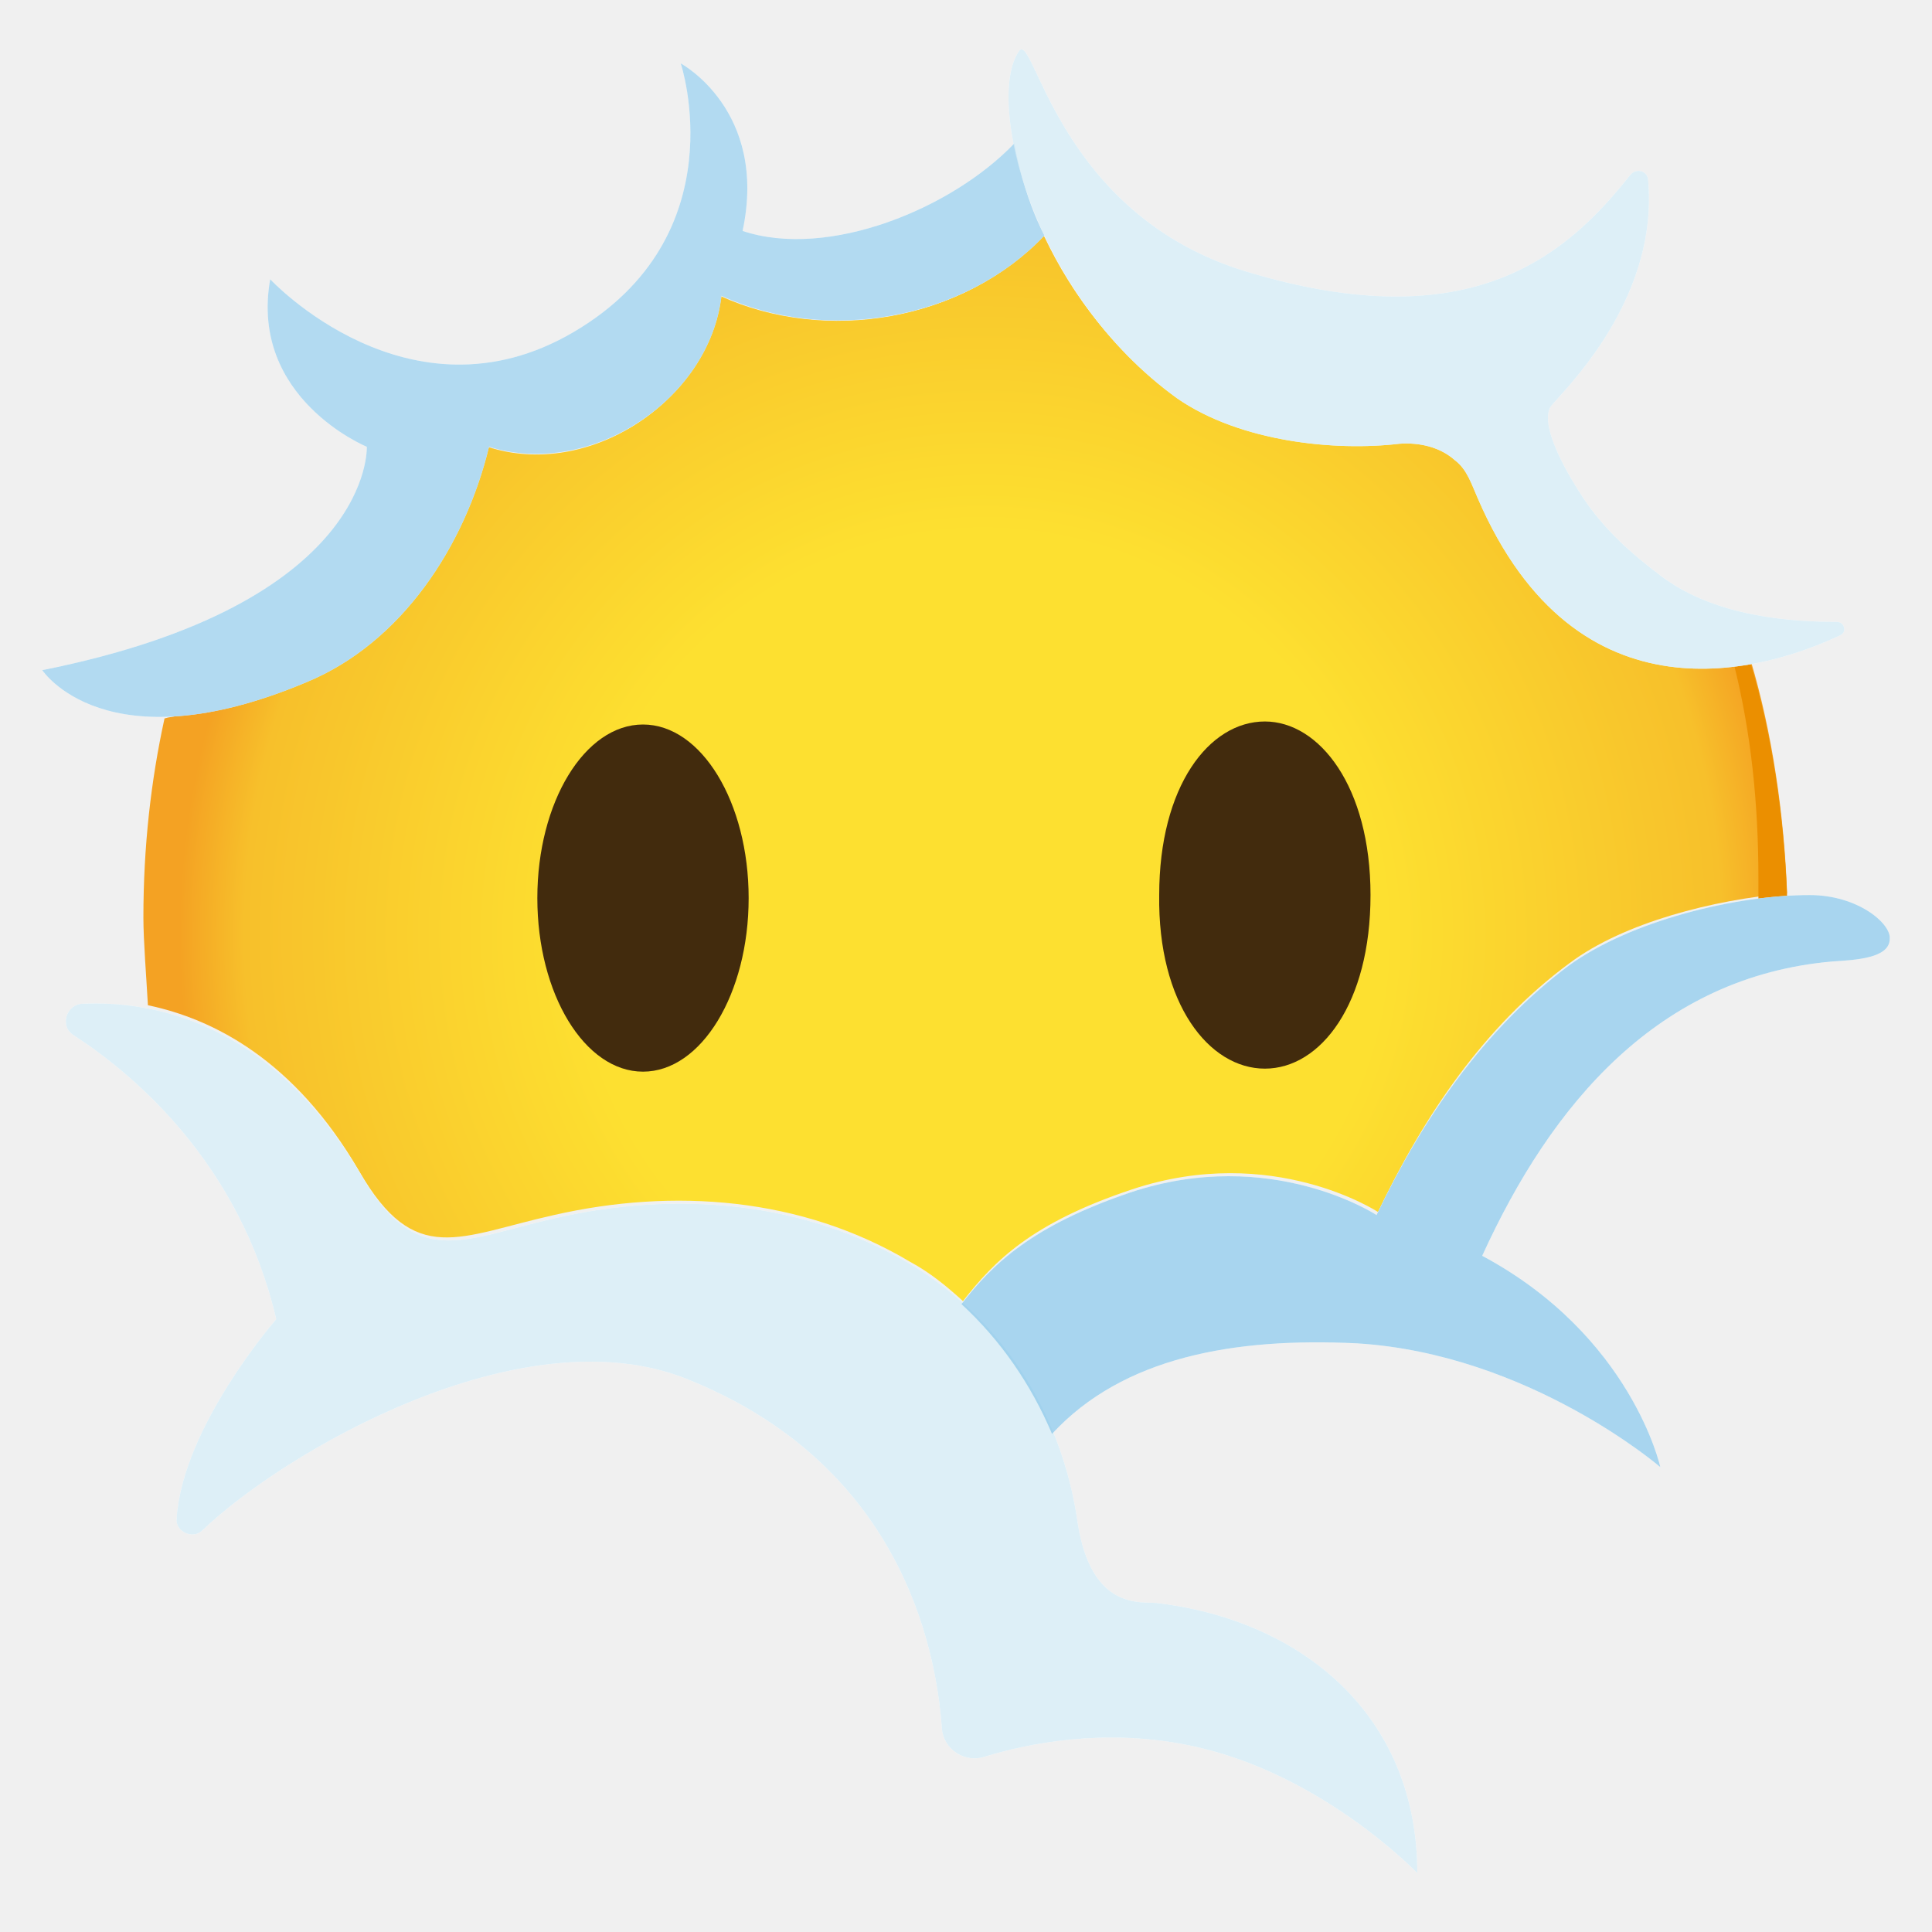
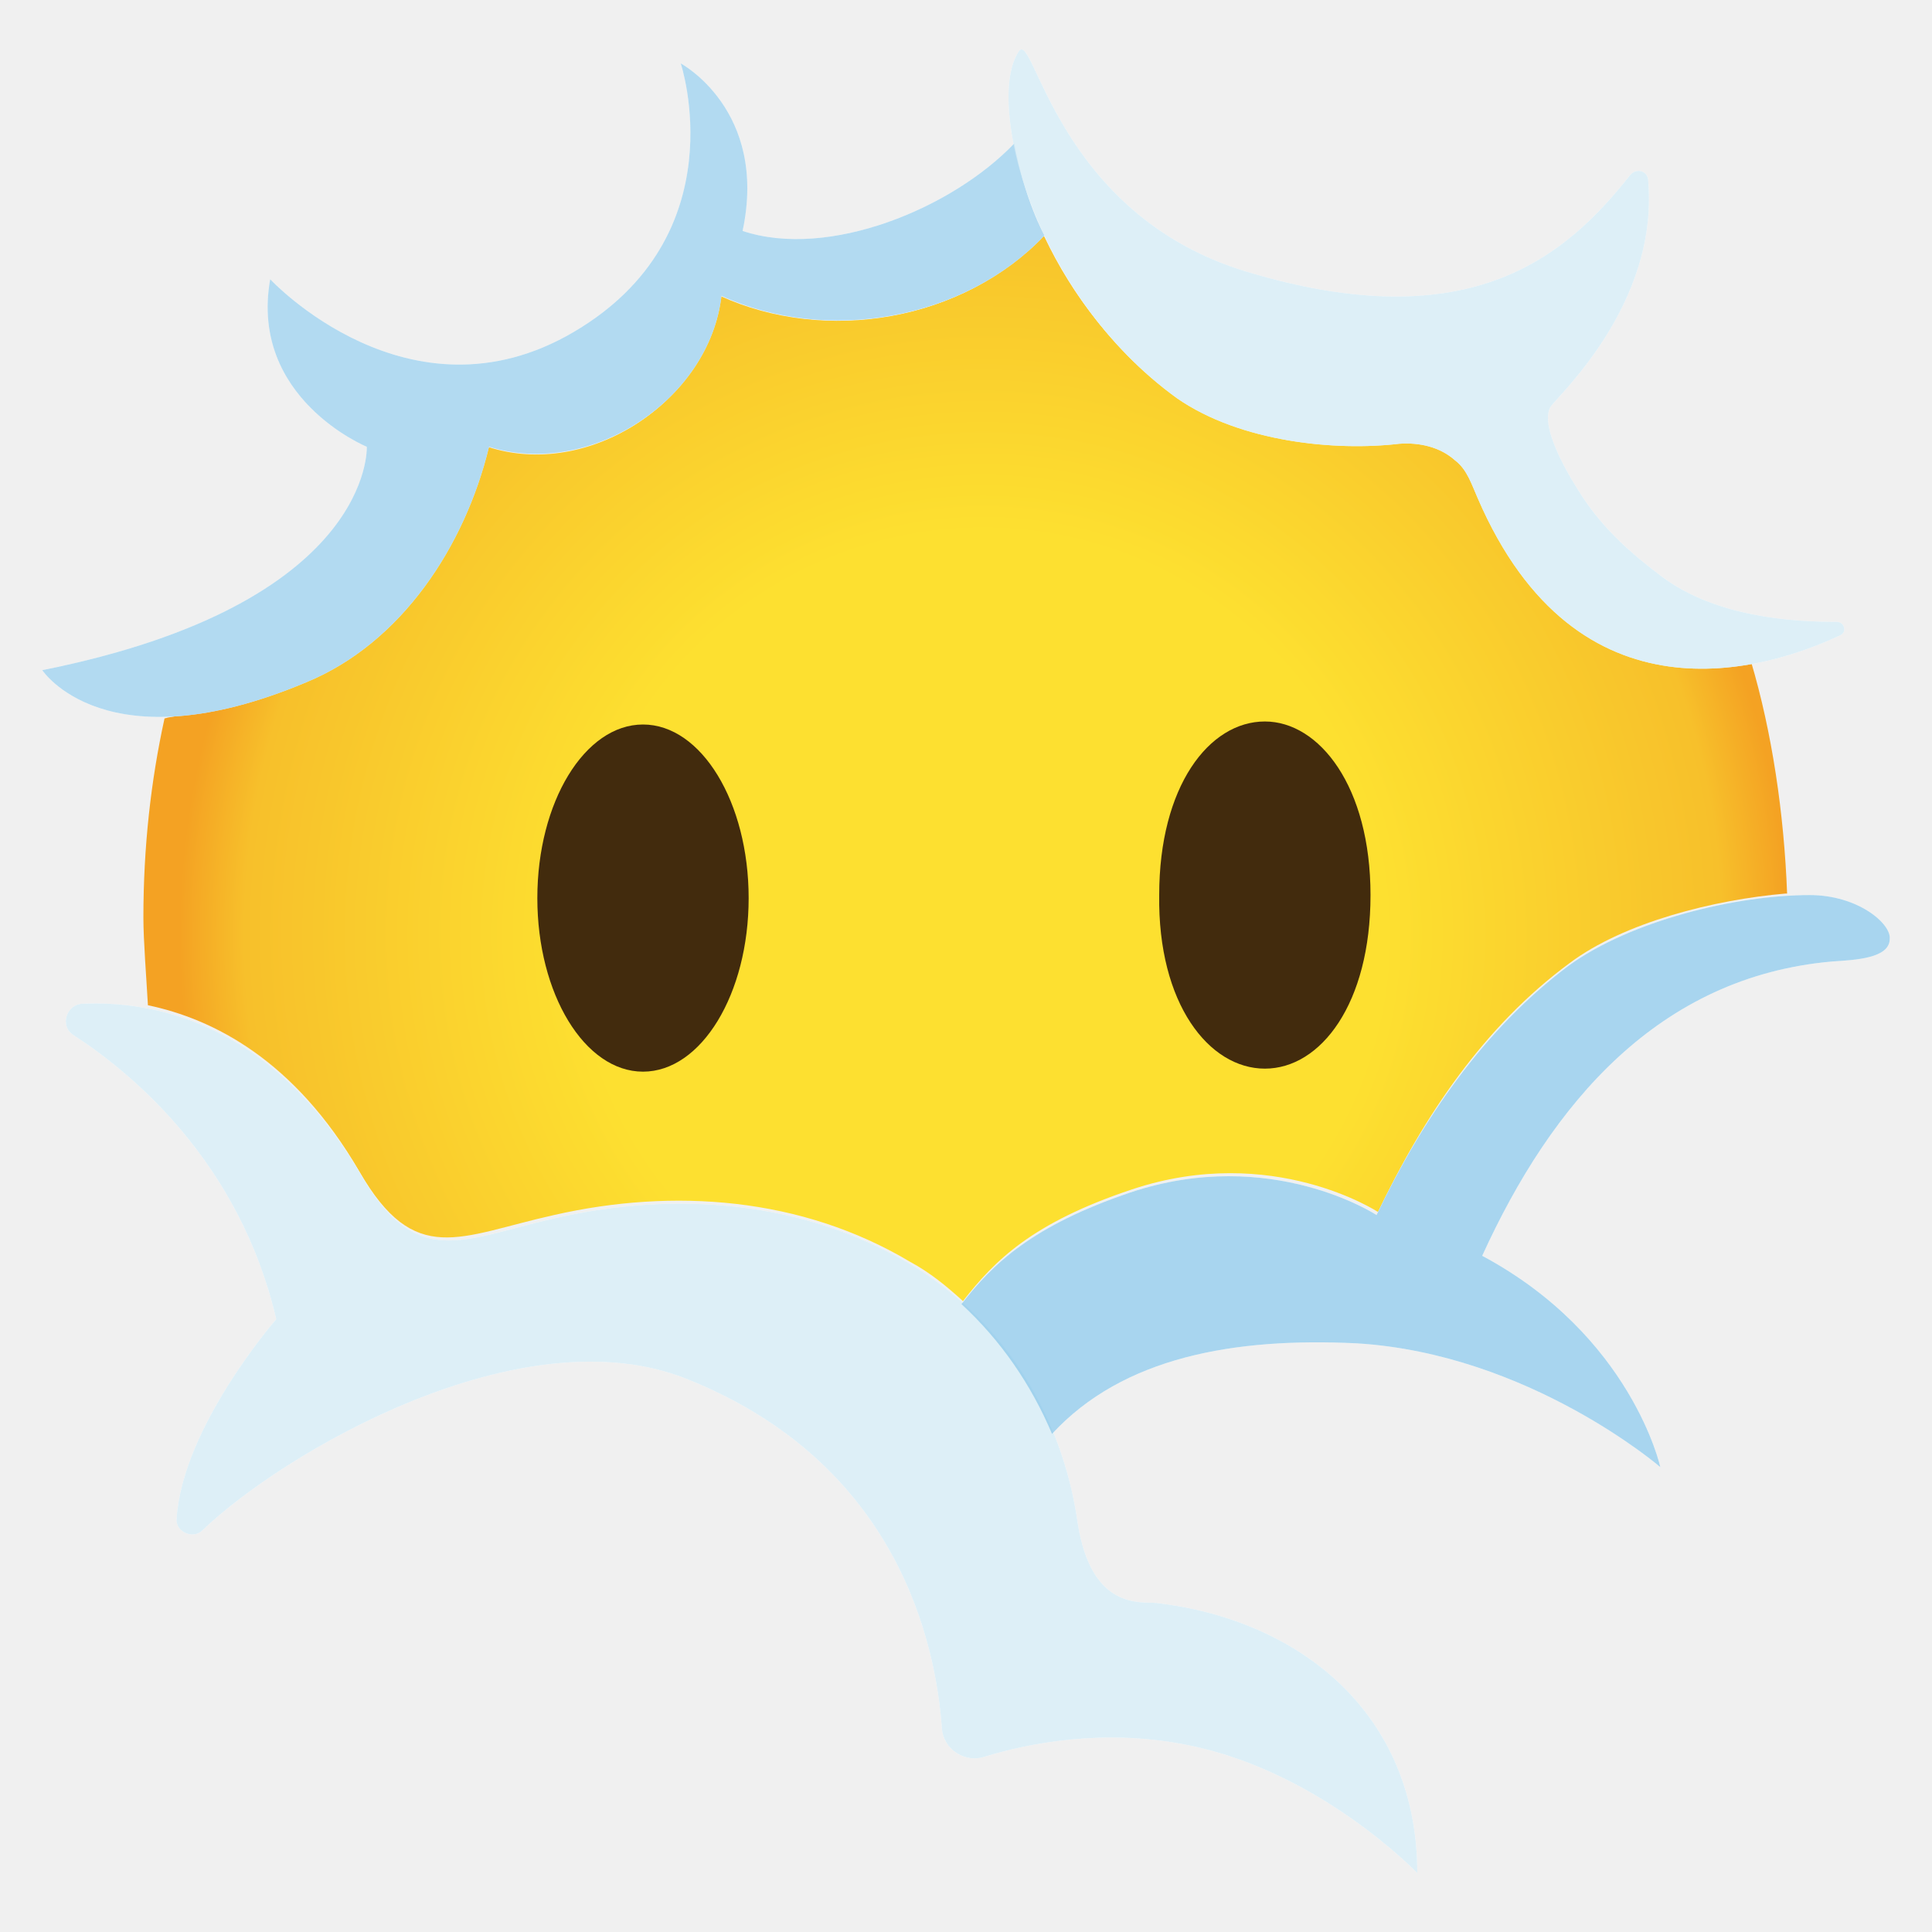
<svg xmlns="http://www.w3.org/2000/svg" version="1.1" id="Layer_7" x="0px" y="0px" viewBox="0 0 128 128" style="enable-background:new 0 0 128 128;" xml:space="preserve">
+   <defs id="defs13" />
  <radialGradient id="SVGID_1_" cx="65.129" cy="68.094" r="53.237" gradientTransform="matrix(1 0 0 -1 0 130)" gradientUnits="userSpaceOnUse">
-     <stop offset="0.5" style="stop-color:#FDE030" />
-     <stop offset="0.919" style="stop-color:#F7C02B" />
-     <stop offset="1" style="stop-color:#F4A223" />
+     <stop offset="0.5" style="stop-color:#FDE030" id="stop1" />
+     <stop offset="0.919" style="stop-color:#F7C02B" id="stop2" />
+     <stop offset="1" style="stop-color:#F4A223" id="stop3" />
  </radialGradient>
-   <path style="fill:url(#SVGID_1_);" d="M97.9,32.9c-0.4-0.9-0.7-1.9-1.5-2.5c-1-0.9-2.4-1.2-3.7-1.1c-4.2,0.5-10.5-0.1-14.7-3  c-4.1-2.9-7-6.8-8.8-10.6l-0.1-0.1c-5.3,5.7-14.4,7.2-21.4,4c-0.8,7-8.7,12.2-15.4,10c-1.5,6.6-5.8,13-12.1,15.6  c-3.3,1.4-6.1,2-8.4,2.2c-0.3,0.1-0.6,0.1-0.9,0.2c-0.9,4.1-1.4,8.5-1.4,13.2c0,1.5,0.2,4,0.3,5.8c4.3,0.9,9.7,3.6,14,11  c3.7,6.4,6.6,4.3,12.9,2.9c7.9-1.8,16.4-1.2,23.6,3.1c1.3,0.7,2.4,1.6,3.5,2.6c2.1-2.7,4.6-5.2,11.2-7.4c9.3-3.1,16.3,1.5,16.3,1.5  c3-6.3,7-12.3,12.7-16.5c3.6-2.7,9.6-4.2,14.3-4.6h0.1c-0.2-5.3-1-10.7-2.4-15.4C110.2,45,102.6,43.7,97.9,32.9z" />
-   <path style="fill:#EB8F00;" d="M116.5,58.2c0,0.3,0,1.1,0,1.4c0.6-0.1,1.2-0.2,1.9-0.2c-0.2-5.3-1-10.7-2.4-15.4  c-0.4,0.1-0.7,0.1-1.1,0.1C116,48.5,116.5,53.2,116.5,58.2z" />
-   <ellipse style="fill:#422B0D;" cx="42.6" cy="59.5" rx="7" ry="11.5" />
-   <path style="fill:#422B0D;" d="M83.8,70.8c3.7,0,7-4.3,7-11.5s-3.4-11.5-7-11.5c-3.7,0-7,4.3-7,11.5C76.7,66.5,80.1,70.8,83.8,70.8z  " />
-   <path style="fill:#FFFFFF;" d="M60.4,83.8c-7.2-4.3-15.7-4.9-23.6-3.1c-6.2,1.4-9.2,3.5-12.9-2.9C17.9,67.6,10,66.3,5.5,66.5  c-1.1,0-1.6,1.5-0.6,2.1c4,2.6,11,8.5,13.4,18.8c0,0-6.2,7.1-6.6,13.2c-0.1,0.9,1.1,1.4,1.7,0.8c5.3-5.1,21.2-14.5,32.2-10  C59.5,97,62,108.9,62.4,114.5c0.1,1.4,1.5,2.3,2.8,1.9c2.9-0.9,7.9-1.9,13.4-0.8c8.8,1.7,15.3,8.5,15.3,8.5  c0-10.6-7.8-16.8-17.3-17.9c-1-0.1-4.3,0.5-5.2-5.3C70.4,93.8,66.5,87.5,60.4,83.8z" />
-   <path style="fill:#FFFFFF;" d="M119.9,59.3c-4.9,0-11.9,1.7-16,4.7c-5.6,4.2-9.7,10.2-12.7,16.5c0,0-7-4.6-16.3-1.5  c-6.5,2.2-9.1,4.7-11.2,7.4c2.6,2.4,4.6,5.3,6,8.6c4.7-5.1,12.1-6.4,20.2-6c11.4,0.7,20.1,8.2,20.1,8.2s-1.9-8.7-11.8-14  c4.6-10.1,11.7-18.5,23.2-19.5c1.5-0.1,3.8-0.2,3.8-1.5C125.3,61.2,123.1,59.3,119.9,59.3z" />
-   <path style="fill:#FFFFFF;" d="M108,11.6c0.4-0.5,1.2-0.3,1.2,0.4c0.7,8.3-6.2,14.4-6.5,15c-0.7,1.4,1.4,4.8,2.2,6  c1.4,2.1,3.2,3.7,5.2,5.2c3.6,2.7,8.7,3,11.6,3c0.5,0,0.7,0.7,0.2,0.9c-4.9,2.3-17.4,6.2-24-9.1c-0.4-0.9-0.7-1.9-1.5-2.5  c-1-0.9-2.4-1.2-3.7-1.1c-4.2,0.5-10.5-0.1-14.7-3c-9.7-7-12.7-19.8-10.5-23c1-1.5,2.5,10.8,15.1,14.6  C97.5,22.5,103.8,16.9,108,11.6z" />
-   <g>
-     <path style="fill:#FFFFFF;" d="M67.2,9.5c-4.1,4.3-12.3,7.7-18,5.8c1.7-8-4.1-11.1-4.1-11.1S48.9,15.6,38,22s-20.1-3.5-20.1-3.5   c-1.4,7.9,6.4,11.1,6.4,11.1S24.8,40,2.8,44.4c0,0,4.2,6.4,17.5,0.8c6.3-2.6,10.5-9,12.1-15.6c6.7,2.1,14.6-3.1,15.4-10   c7,3.2,16.1,1.6,21.4-4C69.2,15.6,67.9,13.3,67.2,9.5z" />
+   <path style="fill:url(#SVGID_1_);" d="M97.9,32.9c-0.4-0.9-0.7-1.9-1.5-2.5c-1-0.9-2.4-1.2-3.7-1.1c-4.2,0.5-10.5-0.1-14.7-3  c-4.1-2.9-7-6.8-8.8-10.6l-0.1-0.1c-5.3,5.7-14.4,7.2-21.4,4c-0.8,7-8.7,12.2-15.4,10c-1.5,6.6-5.8,13-12.1,15.6  c-3.3,1.4-6.1,2-8.4,2.2c-0.3,0.1-0.6,0.1-0.9,0.2c-0.9,4.1-1.4,8.5-1.4,13.2c0,1.5,0.2,4,0.3,5.8c4.3,0.9,9.7,3.6,14,11  c3.7,6.4,6.6,4.3,12.9,2.9c7.9-1.8,16.4-1.2,23.6,3.1c1.3,0.7,2.4,1.6,3.5,2.6c2.1-2.7,4.6-5.2,11.2-7.4c9.3-3.1,16.3,1.5,16.3,1.5  c3-6.3,7-12.3,12.7-16.5c3.6-2.7,9.6-4.2,14.3-4.6h0.1c-0.2-5.3-1-10.7-2.4-15.4C110.2,45,102.6,43.7,97.9,32.9z" id="path3" />
+   <ellipse style="fill:#422B0D;" cx="42.6" cy="59.5" rx="7" ry="11.5" id="ellipse4" />
+   <path style="fill:#422B0D;" d="M83.8,70.8c3.7,0,7-4.3,7-11.5s-3.4-11.5-7-11.5c-3.7,0-7,4.3-7,11.5C76.7,66.5,80.1,70.8,83.8,70.8z  " id="path5" />
+   <path style="fill:#FFFFFF;" d="M60.4,83.8c-7.2-4.3-15.7-4.9-23.6-3.1c-6.2,1.4-9.2,3.5-12.9-2.9C17.9,67.6,10,66.3,5.5,66.5  c-1.1,0-1.6,1.5-0.6,2.1c4,2.6,11,8.5,13.4,18.8c0,0-6.2,7.1-6.6,13.2c-0.1,0.9,1.1,1.4,1.7,0.8c5.3-5.1,21.2-14.5,32.2-10  C59.5,97,62,108.9,62.4,114.5c0.1,1.4,1.5,2.3,2.8,1.9c2.9-0.9,7.9-1.9,13.4-0.8c8.8,1.7,15.3,8.5,15.3,8.5  c0-10.6-7.8-16.8-17.3-17.9c-1-0.1-4.3,0.5-5.2-5.3C70.4,93.8,66.5,87.5,60.4,83.8z" id="path6" />
+   <path style="fill:#FFFFFF;" d="M119.9,59.3c-4.9,0-11.9,1.7-16,4.7c-5.6,4.2-9.7,10.2-12.7,16.5c0,0-7-4.6-16.3-1.5  c-6.5,2.2-9.1,4.7-11.2,7.4c2.6,2.4,4.6,5.3,6,8.6c4.7-5.1,12.1-6.4,20.2-6c11.4,0.7,20.1,8.2,20.1,8.2s-1.9-8.7-11.8-14  c4.6-10.1,11.7-18.5,23.2-19.5c1.5-0.1,3.8-0.2,3.8-1.5C125.3,61.2,123.1,59.3,119.9,59.3z" id="path7" />
+   <path style="fill:#FFFFFF;" d="M108,11.6c0.4-0.5,1.2-0.3,1.2,0.4c0.7,8.3-6.2,14.4-6.5,15c-0.7,1.4,1.4,4.8,2.2,6  c1.4,2.1,3.2,3.7,5.2,5.2c3.6,2.7,8.7,3,11.6,3c0.5,0,0.7,0.7,0.2,0.9c-4.9,2.3-17.4,6.2-24-9.1c-0.4-0.9-0.7-1.9-1.5-2.5  c-1-0.9-2.4-1.2-3.7-1.1c-4.2,0.5-10.5-0.1-14.7-3c-9.7-7-12.7-19.8-10.5-23c1-1.5,2.5,10.8,15.1,14.6  C97.5,22.5,103.8,16.9,108,11.6z" id="path8" />
+   <g id="g9">
+     <path style="fill:#FFFFFF;" d="M67.2,9.5c-4.1,4.3-12.3,7.7-18,5.8c1.7-8-4.1-11.1-4.1-11.1S48.9,15.6,38,22s-20.1-3.5-20.1-3.5   c-1.4,7.9,6.4,11.1,6.4,11.1S24.8,40,2.8,44.4c0,0,4.2,6.4,17.5,0.8c6.3-2.6,10.5-9,12.1-15.6c6.7,2.1,14.6-3.1,15.4-10   c7,3.2,16.1,1.6,21.4-4C69.2,15.6,67.9,13.3,67.2,9.5z" id="path9" />
  </g>
-   <g style="opacity:0.7;">
-     <path style="fill:#92CBEB;" d="M67.2,9.5c-4.1,4.3-12.3,7.7-18,5.8c1.7-8-4.1-11.1-4.1-11.1S48.9,15.6,38,22s-20.1-3.5-20.1-3.5   c-1.4,7.9,6.4,11.1,6.4,11.1S24.8,40,2.8,44.4c0,0,4.2,6.4,17.5,0.8c6.3-2.6,10.5-9,12.1-15.6c6.7,2.1,14.6-3.1,15.4-10   c7,3.2,16.1,1.6,21.4-4C69.2,15.6,67.9,13.3,67.2,9.5z" />
+   <g style="opacity:0.7;" id="g10">
+     <path style="fill:#92CBEB;" d="M67.2,9.5c-4.1,4.3-12.3,7.7-18,5.8c1.7-8-4.1-11.1-4.1-11.1S48.9,15.6,38,22s-20.1-3.5-20.1-3.5   c-1.4,7.9,6.4,11.1,6.4,11.1S24.8,40,2.8,44.4c0,0,4.2,6.4,17.5,0.8c6.3-2.6,10.5-9,12.1-15.6c6.7,2.1,14.6-3.1,15.4-10   c7,3.2,16.1,1.6,21.4-4C69.2,15.6,67.9,13.3,67.2,9.5z" id="path10" />
  </g>
-   <path style="opacity:0.8;fill:#D5EBF5;enable-background:new    ;" d="M60.4,83.8c-7.2-4.3-15.7-4.9-23.6-3.1  c-6.2,1.4-9.2,3.5-12.9-2.9C17.9,67.6,10,66.3,5.5,66.5c-1.1,0-1.6,1.5-0.6,2.1c4,2.6,11,8.5,13.4,18.8c0,0-6.2,7.1-6.6,13.2  c-0.1,0.9,1.1,1.4,1.7,0.8c5.3-5.1,21.2-14.5,32.2-10C59.5,97,62,108.9,62.4,114.5c0.1,1.4,1.5,2.3,2.8,1.9  c2.9-0.9,7.9-1.9,13.4-0.8c8.8,1.7,15.3,8.5,15.3,8.5c0-10.6-7.8-16.8-17.3-17.9c-1-0.1-4.3,0.5-5.2-5.3  C70.4,93.8,66.5,87.5,60.4,83.8z" />
-   <path style="opacity:0.8;fill:#92CBEB;enable-background:new    ;" d="M119.9,59.3c-4.9,0-11.9,1.7-16,4.7  c-5.6,4.2-9.7,10.2-12.7,16.5c0,0-7-4.6-16.3-1.5c-6.5,2.2-9.1,4.7-11.2,7.4c2.6,2.4,4.6,5.3,6,8.6c4.7-5.1,12.1-6.4,20.2-6  c11.4,0.7,20.1,8.2,20.1,8.2s-1.9-8.7-11.8-14c4.6-10.1,11.7-18.5,23.2-19.5c1.5-0.1,3.8-0.2,3.8-1.5  C125.3,61.2,123.1,59.3,119.9,59.3z" />
-   <path style="opacity:0.8;fill:#D5EBF5;enable-background:new    ;" d="M108,11.6c0.4-0.5,1.2-0.3,1.2,0.4c0.7,8.3-6.2,14.4-6.5,15  c-0.7,1.4,1.4,4.8,2.2,6c1.4,2.1,3.2,3.7,5.2,5.2c3.6,2.7,8.7,3,11.6,3c0.5,0,0.7,0.7,0.2,0.9c-4.9,2.3-17.4,6.2-24-9.1  c-0.4-0.9-0.7-1.9-1.5-2.5c-1-0.9-2.4-1.2-3.7-1.1c-4.2,0.5-10.5-0.1-14.7-3c-9.7-7-12.7-19.8-10.5-23c1-1.5,2.5,10.8,15.1,14.6  C97.5,22.5,103.8,16.9,108,11.6z" />
+   <path style="opacity:0.8;fill:#D5EBF5;enable-background:new    ;" d="M60.4,83.8c-7.2-4.3-15.7-4.9-23.6-3.1  c-6.2,1.4-9.2,3.5-12.9-2.9C17.9,67.6,10,66.3,5.5,66.5c-1.1,0-1.6,1.5-0.6,2.1c4,2.6,11,8.5,13.4,18.8c0,0-6.2,7.1-6.6,13.2  c-0.1,0.9,1.1,1.4,1.7,0.8c5.3-5.1,21.2-14.5,32.2-10C59.5,97,62,108.9,62.4,114.5c0.1,1.4,1.5,2.3,2.8,1.9  c2.9-0.9,7.9-1.9,13.4-0.8c8.8,1.7,15.3,8.5,15.3,8.5c0-10.6-7.8-16.8-17.3-17.9c-1-0.1-4.3,0.5-5.2-5.3  C70.4,93.8,66.5,87.5,60.4,83.8z" id="path11" />
+   <path style="opacity:0.8;fill:#92CBEB;enable-background:new    ;" d="M119.9,59.3c-4.9,0-11.9,1.7-16,4.7  c-5.6,4.2-9.7,10.2-12.7,16.5c0,0-7-4.6-16.3-1.5c-6.5,2.2-9.1,4.7-11.2,7.4c2.6,2.4,4.6,5.3,6,8.6c4.7-5.1,12.1-6.4,20.2-6  c11.4,0.7,20.1,8.2,20.1,8.2s-1.9-8.7-11.8-14c4.6-10.1,11.7-18.5,23.2-19.5c1.5-0.1,3.8-0.2,3.8-1.5  C125.3,61.2,123.1,59.3,119.9,59.3z" id="path12" />
+   <path style="opacity:0.8;fill:#D5EBF5;enable-background:new    ;" d="M108,11.6c0.4-0.5,1.2-0.3,1.2,0.4c0.7,8.3-6.2,14.4-6.5,15  c-0.7,1.4,1.4,4.8,2.2,6c1.4,2.1,3.2,3.7,5.2,5.2c3.6,2.7,8.7,3,11.6,3c0.5,0,0.7,0.7,0.2,0.9c-4.9,2.3-17.4,6.2-24-9.1  c-0.4-0.9-0.7-1.9-1.5-2.5c-1-0.9-2.4-1.2-3.7-1.1c-4.2,0.5-10.5-0.1-14.7-3c-9.7-7-12.7-19.8-10.5-23c1-1.5,2.5,10.8,15.1,14.6  C97.5,22.5,103.8,16.9,108,11.6z" id="path13" />
</svg>
